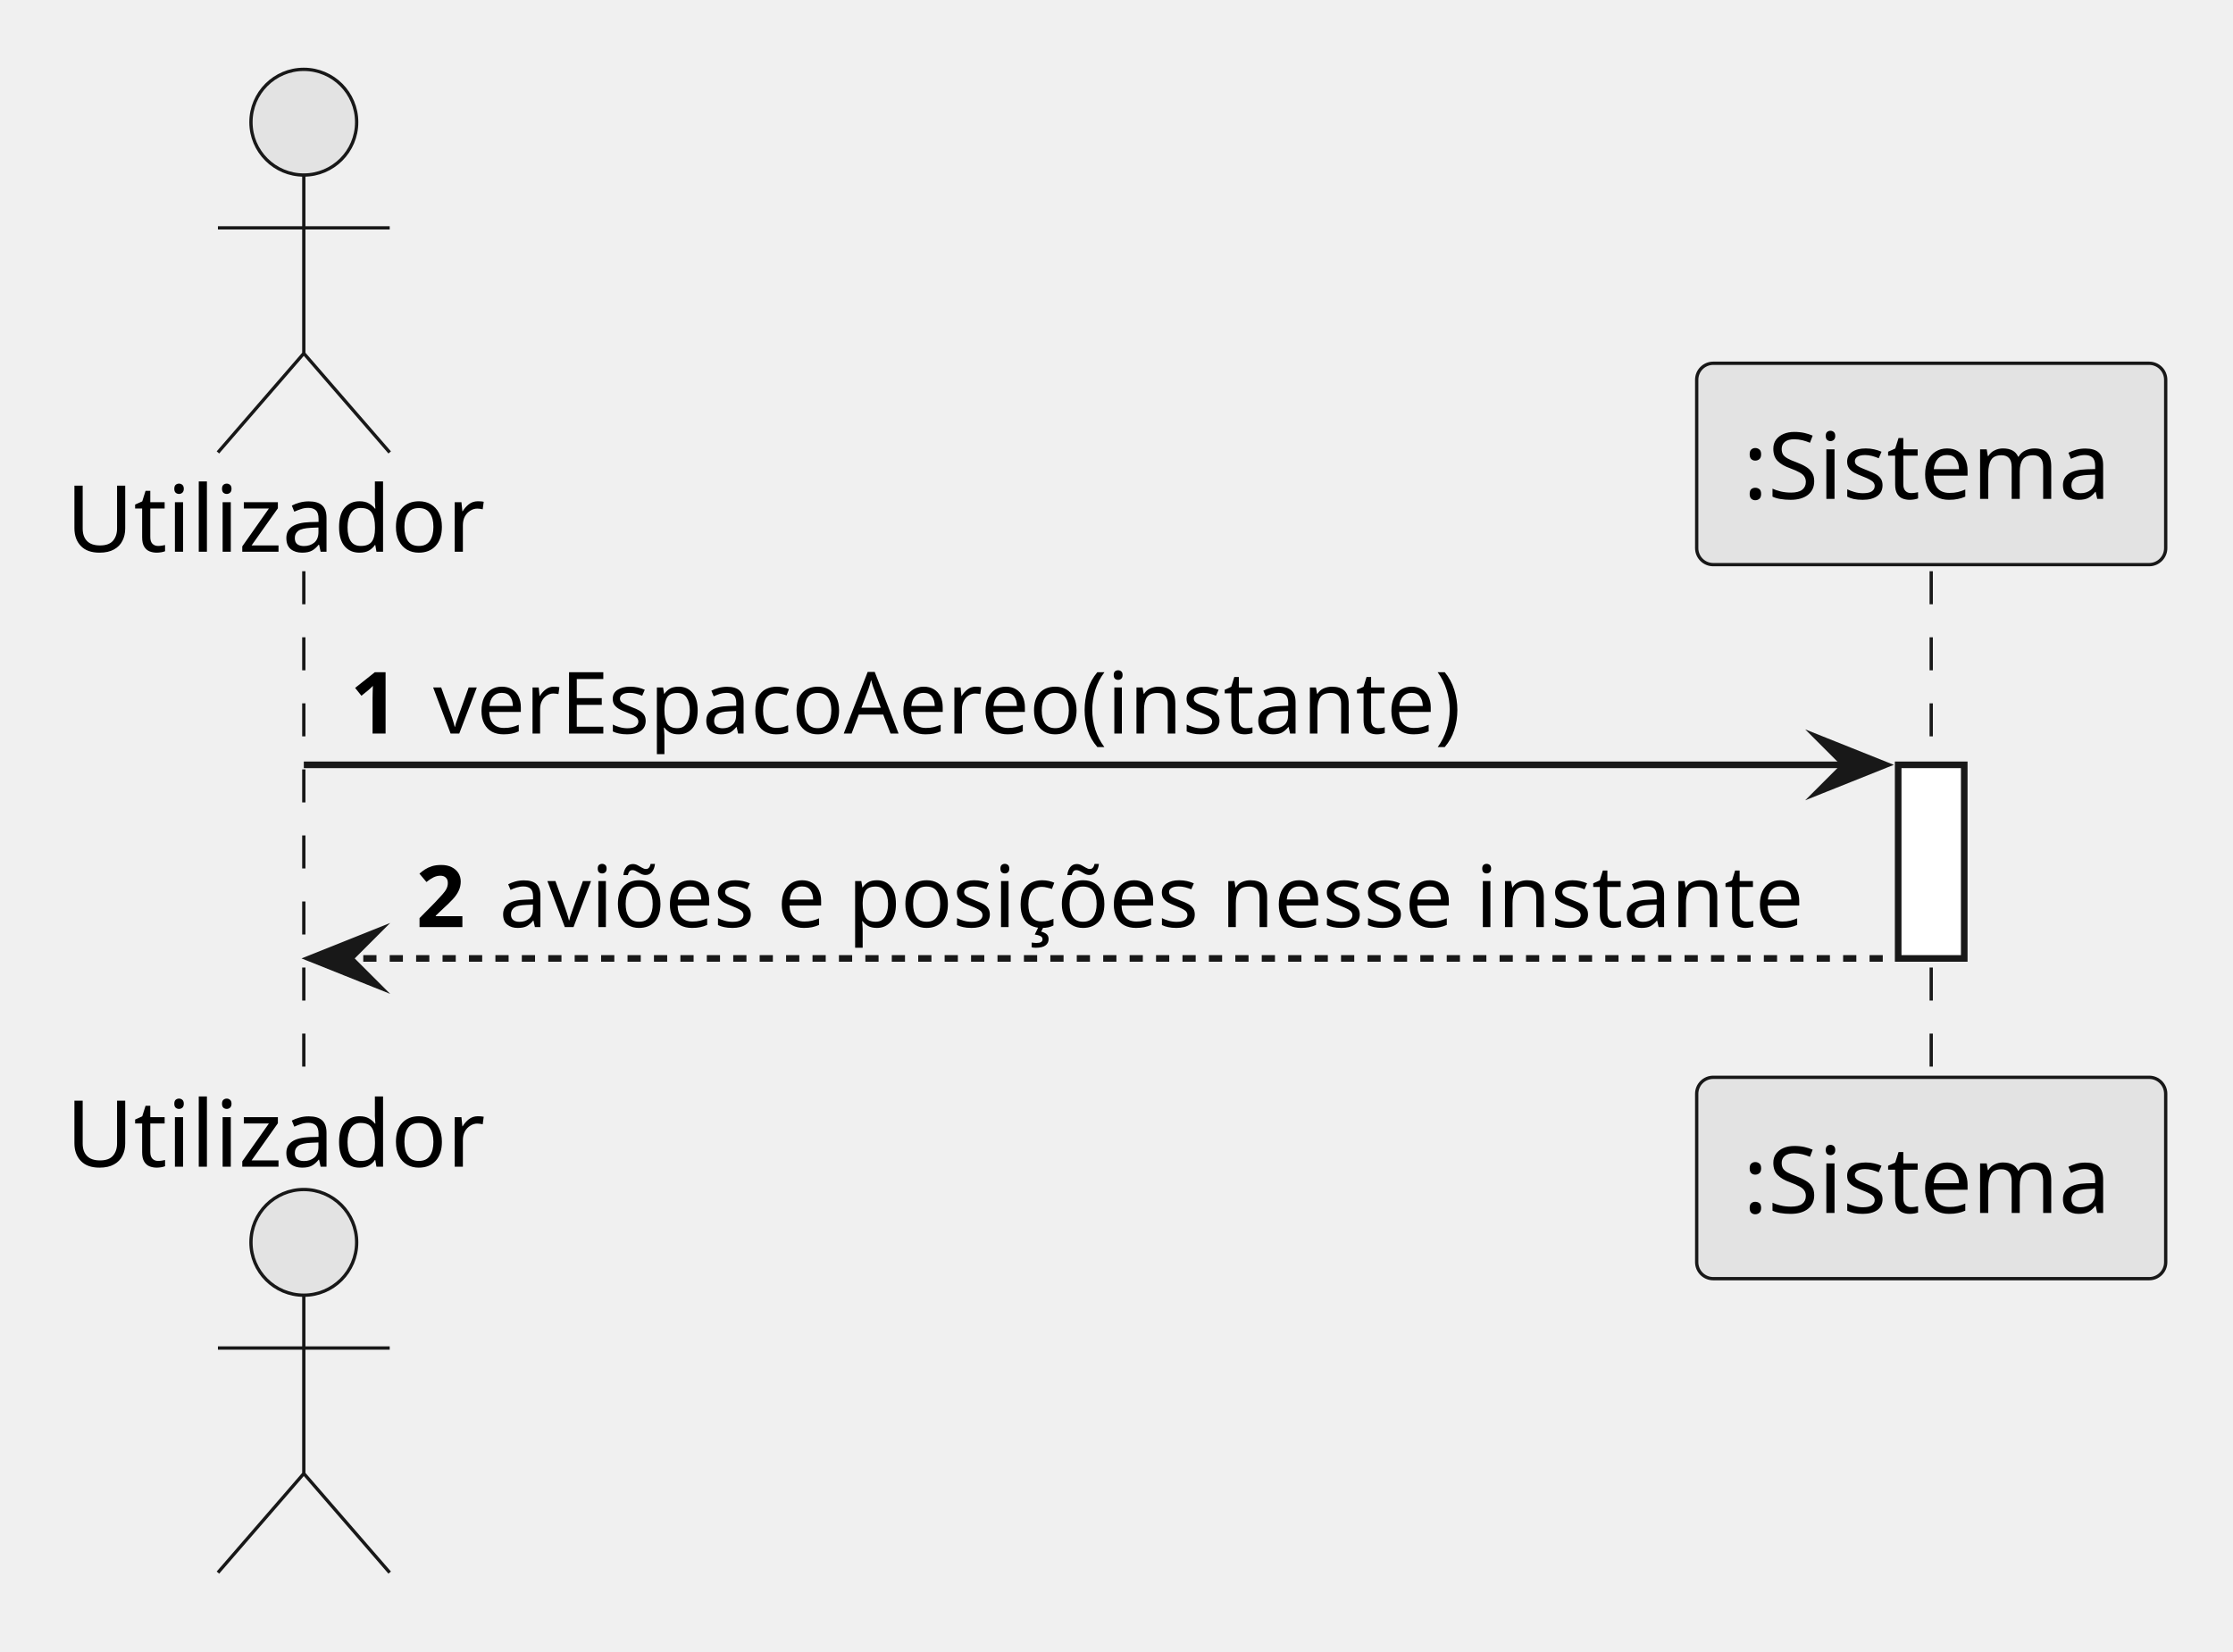
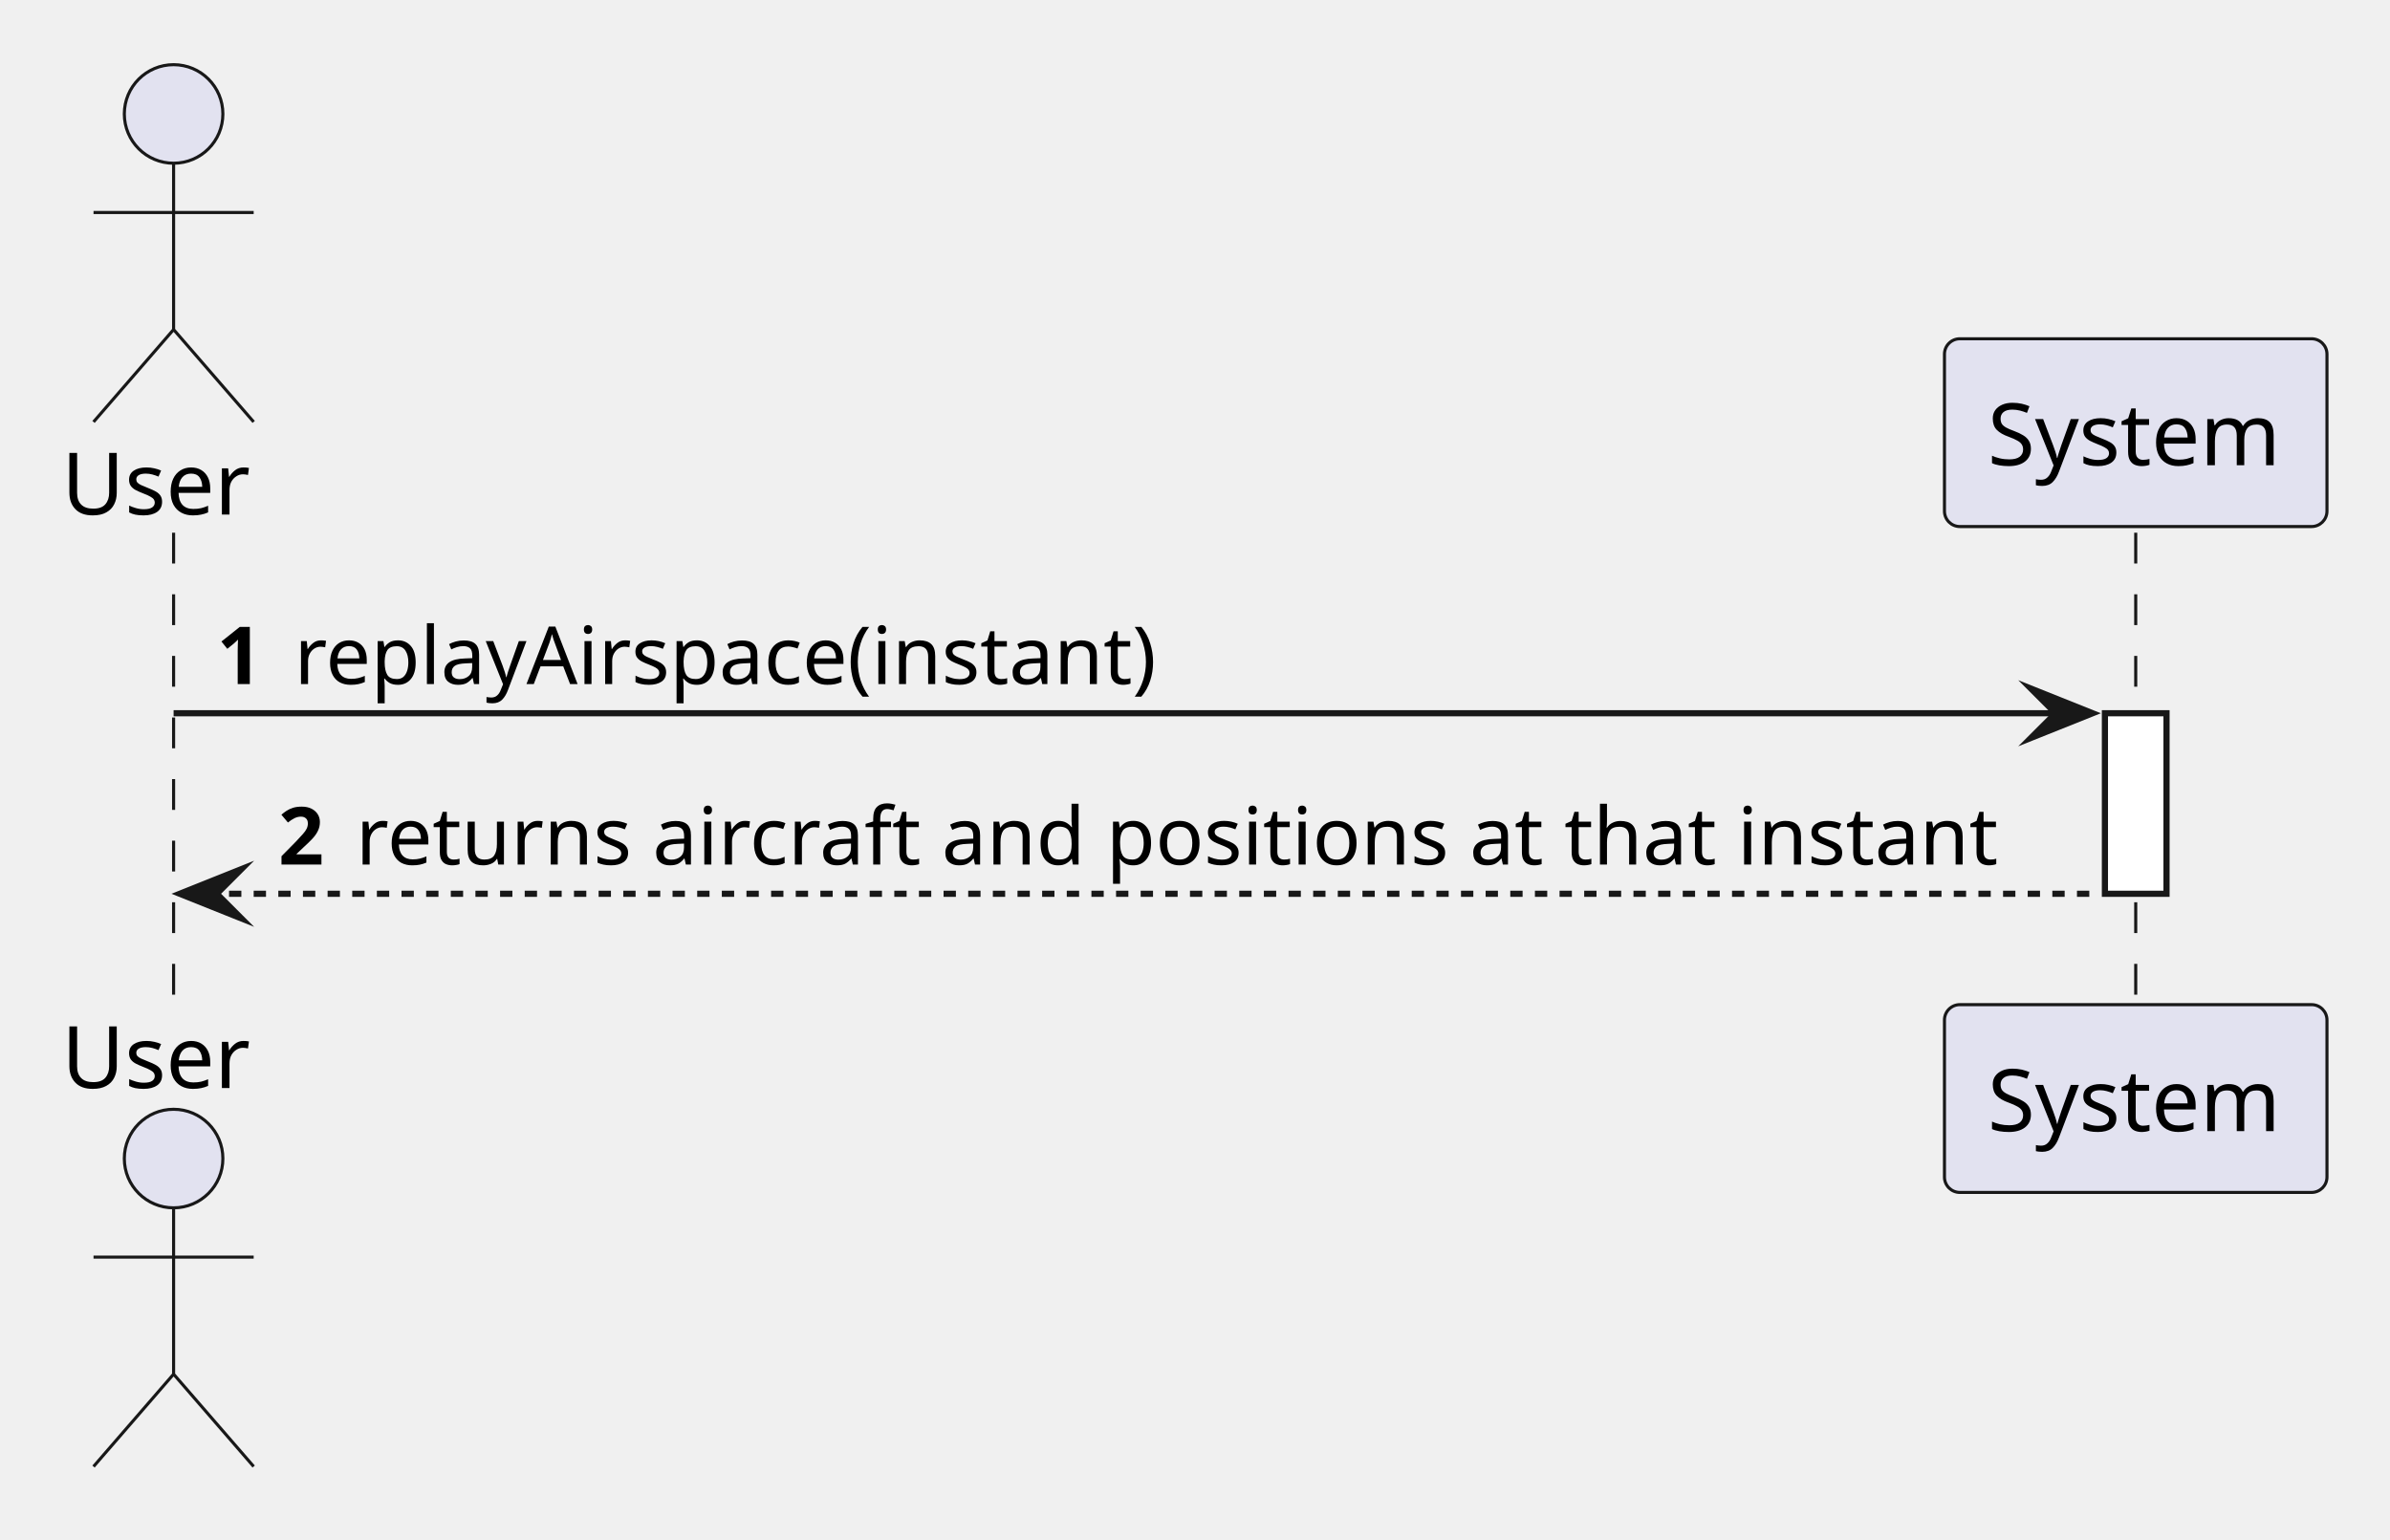
- <svg xmlns="http://www.w3.org/2000/svg" version="1.1" data-diagram-type="SEQUENCE" style="width:338px;height:250px;background:#FFFFFF;" width="338px" height="250px" viewBox="0 0 338 250" zoomAndPan="magnify" preserveAspectRatio="none" contentStyleType="text/css">
+ <svg xmlns="http://www.w3.org/2000/svg" version="1.1" data-diagram-type="SEQUENCE" style="width:388px;height:250px;background:#FFFFFF;" width="388px" height="250px" viewBox="0 0 388 250" zoomAndPan="magnify" preserveAspectRatio="none" contentStyleType="text/css">
  <defs />
  <g font-family="sans-serif" lengthAdjust="spacing">
-     <g class="participant-lifeline" data-qualified-name="U" data-entity-uid="part1" id="part1-lifeline" data-source-line="3">
+     <g class="participant-lifeline" data-qualified-name="A" data-entity-uid="part1" id="part1-lifeline" data-source-line="2">
      <g>
-         <rect x="42.487" y="86.488" width="8" height="76.621" fill="#000" fill-opacity="0" />
-         <line x1="45.987" y1="86.488" x2="45.987" y2="163.109" style="stroke:#181818;stroke-width:0.5;stroke-dasharray:5,5;" />
+         <rect x="24.683" y="86.488" width="8" height="76.621" fill="#000" fill-opacity="0" />
+         <line x1="28.183" y1="86.488" x2="28.183" y2="163.109" style="stroke:#181818;stroke-width:0.5;stroke-dasharray:5,5;" />
      </g>
    </g>
-     <g class="participant-lifeline" data-qualified-name="S" data-entity-uid="part2" id="part2-lifeline" data-source-line="4">
+     <g class="participant-lifeline" data-qualified-name="S" data-entity-uid="part2" id="part2-lifeline" data-source-line="3">
      <g>
-         <rect x="288.819" y="86.488" width="8" height="76.621" fill="#000" fill-opacity="0" />
-         <line x1="292.319" y1="86.488" x2="292.319" y2="163.109" style="stroke:#181818;stroke-width:0.5;stroke-dasharray:5,5;" />
+         <rect x="343.219" y="86.488" width="8" height="76.621" fill="#000" fill-opacity="0" />
+         <line x1="346.719" y1="86.488" x2="346.719" y2="163.109" style="stroke:#181818;stroke-width:0.5;stroke-dasharray:5,5;" />
      </g>
    </g>
    <g>
-       <rect x="287.319" y="115.799" width="10" height="29.311" fill="#FFF" style="stroke:#181818;stroke-width:1;" />
+       <rect x="341.719" y="115.799" width="10" height="29.311" fill="#FFF" style="stroke:#181818;stroke-width:1;" />
    </g>
-     <g class="participant participant-head" data-qualified-name="U" data-entity-uid="part1" id="part1-head" data-source-line="3">
-       <text x="10" y="83.535" fill="#000" font-size="14" textLength="65.974">Utilizador</text>
-       <ellipse cx="45.987" cy="18.5" rx="8" ry="8" fill="#E3E3E3" style="stroke:#181818;stroke-width:0.5;" />
-       <path d="M45.987,26.5 L45.987,53.5 M32.987,34.5 L58.987,34.5 M45.987,53.5 L32.987,68.5 M45.987,53.5 L58.987,68.5" style="stroke:#181818;stroke-width:0.5;" fill="none" />
+     <g class="participant participant-head" data-qualified-name="A" data-entity-uid="part1" id="part1-head" data-source-line="2">
+       <text x="10" y="83.535" fill="#000" font-size="14" textLength="30.365">User</text>
+       <ellipse cx="28.183" cy="18.5" rx="8" ry="8" fill="#E2E2F0" style="stroke:#181818;stroke-width:0.5;" />
+       <path d="M28.183,26.5 L28.183,53.5 M15.183,34.5 L41.183,34.5 M28.183,53.5 L15.183,68.5 M28.183,53.5 L41.183,68.5" style="stroke:#181818;stroke-width:0.5;" fill="none" />
    </g>
-     <g class="participant participant-head" data-qualified-name="S" data-entity-uid="part2" id="part2-head" data-source-line="4">
-       <rect x="256.823" y="55" width="70.991" height="30.488" fill="#E3E3E3" style="stroke:#181818;stroke-width:0.5;" rx="2.5" ry="2.5" />
-       <text x="263.823" y="75.535" fill="#000" font-size="14" textLength="56.991">:Sistema</text>
+     <g class="participant participant-head" data-qualified-name="S" data-entity-uid="part2" id="part2-head" data-source-line="3">
+       <rect x="315.67" y="55" width="62.098" height="30.488" fill="#E2E2F0" style="stroke:#181818;stroke-width:0.5;" rx="2.5" ry="2.5" />
+       <text x="322.67" y="75.535" fill="#000" font-size="14" textLength="48.098">System</text>
    </g>
-     <g class="participant participant-tail" data-qualified-name="U" data-entity-uid="part1" id="part1-tail" data-source-line="3">
-       <text x="10" y="176.645" fill="#000" font-size="14" textLength="65.974">Utilizador</text>
-       <ellipse cx="45.987" cy="188.098" rx="8" ry="8" fill="#E3E3E3" style="stroke:#181818;stroke-width:0.5;" />
-       <path d="M45.987,196.098 L45.987,223.098 M32.987,204.098 L58.987,204.098 M45.987,223.098 L32.987,238.098 M45.987,223.098 L58.987,238.098" style="stroke:#181818;stroke-width:0.5;" fill="none" />
+     <g class="participant participant-tail" data-qualified-name="A" data-entity-uid="part1" id="part1-tail" data-source-line="2">
+       <text x="10" y="176.645" fill="#000" font-size="14" textLength="30.365">User</text>
+       <ellipse cx="28.183" cy="188.098" rx="8" ry="8" fill="#E2E2F0" style="stroke:#181818;stroke-width:0.5;" />
+       <path d="M28.183,196.098 L28.183,223.098 M15.183,204.098 L41.183,204.098 M28.183,223.098 L15.183,238.098 M28.183,223.098 L41.183,238.098" style="stroke:#181818;stroke-width:0.5;" fill="none" />
    </g>
-     <g class="participant participant-tail" data-qualified-name="S" data-entity-uid="part2" id="part2-tail" data-source-line="4">
-       <rect x="256.823" y="163.109" width="70.991" height="30.488" fill="#E3E3E3" style="stroke:#181818;stroke-width:0.5;" rx="2.5" ry="2.5" />
-       <text x="263.823" y="183.645" fill="#000" font-size="14" textLength="56.991">:Sistema</text>
+     <g class="participant participant-tail" data-qualified-name="S" data-entity-uid="part2" id="part2-tail" data-source-line="3">
+       <rect x="315.67" y="163.109" width="62.098" height="30.488" fill="#E2E2F0" style="stroke:#181818;stroke-width:0.5;" rx="2.5" ry="2.5" />
+       <text x="322.67" y="183.645" fill="#000" font-size="14" textLength="48.098">System</text>
    </g>
-     <g class="message" data-entity-1="part1" data-entity-2="part2" id="msg1" data-source-line="6">
-       <polygon points="275.319,111.799,285.319,115.799,275.319,119.799,279.319,115.799" fill="#181818" style="stroke:#181818;stroke-width:1;stroke-linejoin:miter;stroke-miterlimit:10;" />
-       <line x1="45.987" y1="115.799" x2="281.319" y2="115.799" style="stroke:#181818;stroke-width:1;" />
-       <text x="52.987" y="111.057" fill="#000" font-size="13" font-weight="700">1</text>
-       <text x="65.563" y="111.057" fill="#000" font-size="13" textLength="158.85">verEspacoAereo(instante)</text>
+     <g class="message" data-entity-1="part1" data-entity-2="part2" id="msg1" data-source-line="5">
+       <polygon points="329.719,111.799,339.719,115.799,329.719,119.799,333.719,115.799" fill="#181818" style="stroke:#181818;stroke-width:1;stroke-linejoin:miter;stroke-miterlimit:10;" />
+       <line x1="28.183" y1="115.799" x2="335.719" y2="115.799" style="stroke:#181818;stroke-width:1;" />
+       <text x="35.183" y="111.057" fill="#000" font-size="13" font-weight="700">1</text>
+       <text x="47.758" y="111.057" fill="#000" font-size="13" textLength="144.289">replayAirspace(instant)</text>
    </g>
-     <g class="message" data-entity-1="part2" data-entity-2="part1" id="msg2" data-source-line="8">
-       <polygon points="56.987,141.109,46.987,145.109,56.987,149.109,52.987,145.109" fill="#181818" style="stroke:#181818;stroke-width:1;stroke-linejoin:miter;stroke-miterlimit:10;" />
-       <line x1="50.987" y1="145.109" x2="286.319" y2="145.109" style="stroke:#181818;stroke-width:1;stroke-dasharray:2,2;" />
-       <text x="62.987" y="140.367" fill="#000" font-size="13" font-weight="700">2</text>
-       <text x="75.563" y="140.367" fill="#000" font-size="13" textLength="204.756">aviões e posições nesse instante</text>
+     <g class="message" data-entity-1="part2" data-entity-2="part1" id="msg2" data-source-line="7">
+       <polygon points="39.183,141.109,29.183,145.109,39.183,149.109,35.183,145.109" fill="#181818" style="stroke:#181818;stroke-width:1;stroke-linejoin:miter;stroke-miterlimit:10;" />
+       <line x1="33.183" y1="145.109" x2="340.719" y2="145.109" style="stroke:#181818;stroke-width:1;stroke-dasharray:2,2;" />
+       <text x="45.183" y="140.367" fill="#000" font-size="13" font-weight="700">2</text>
+       <text x="57.758" y="140.367" fill="#000" font-size="13" textLength="276.961">returns aircraft and positions at that instant</text>
    </g>
  </g>
</svg>
